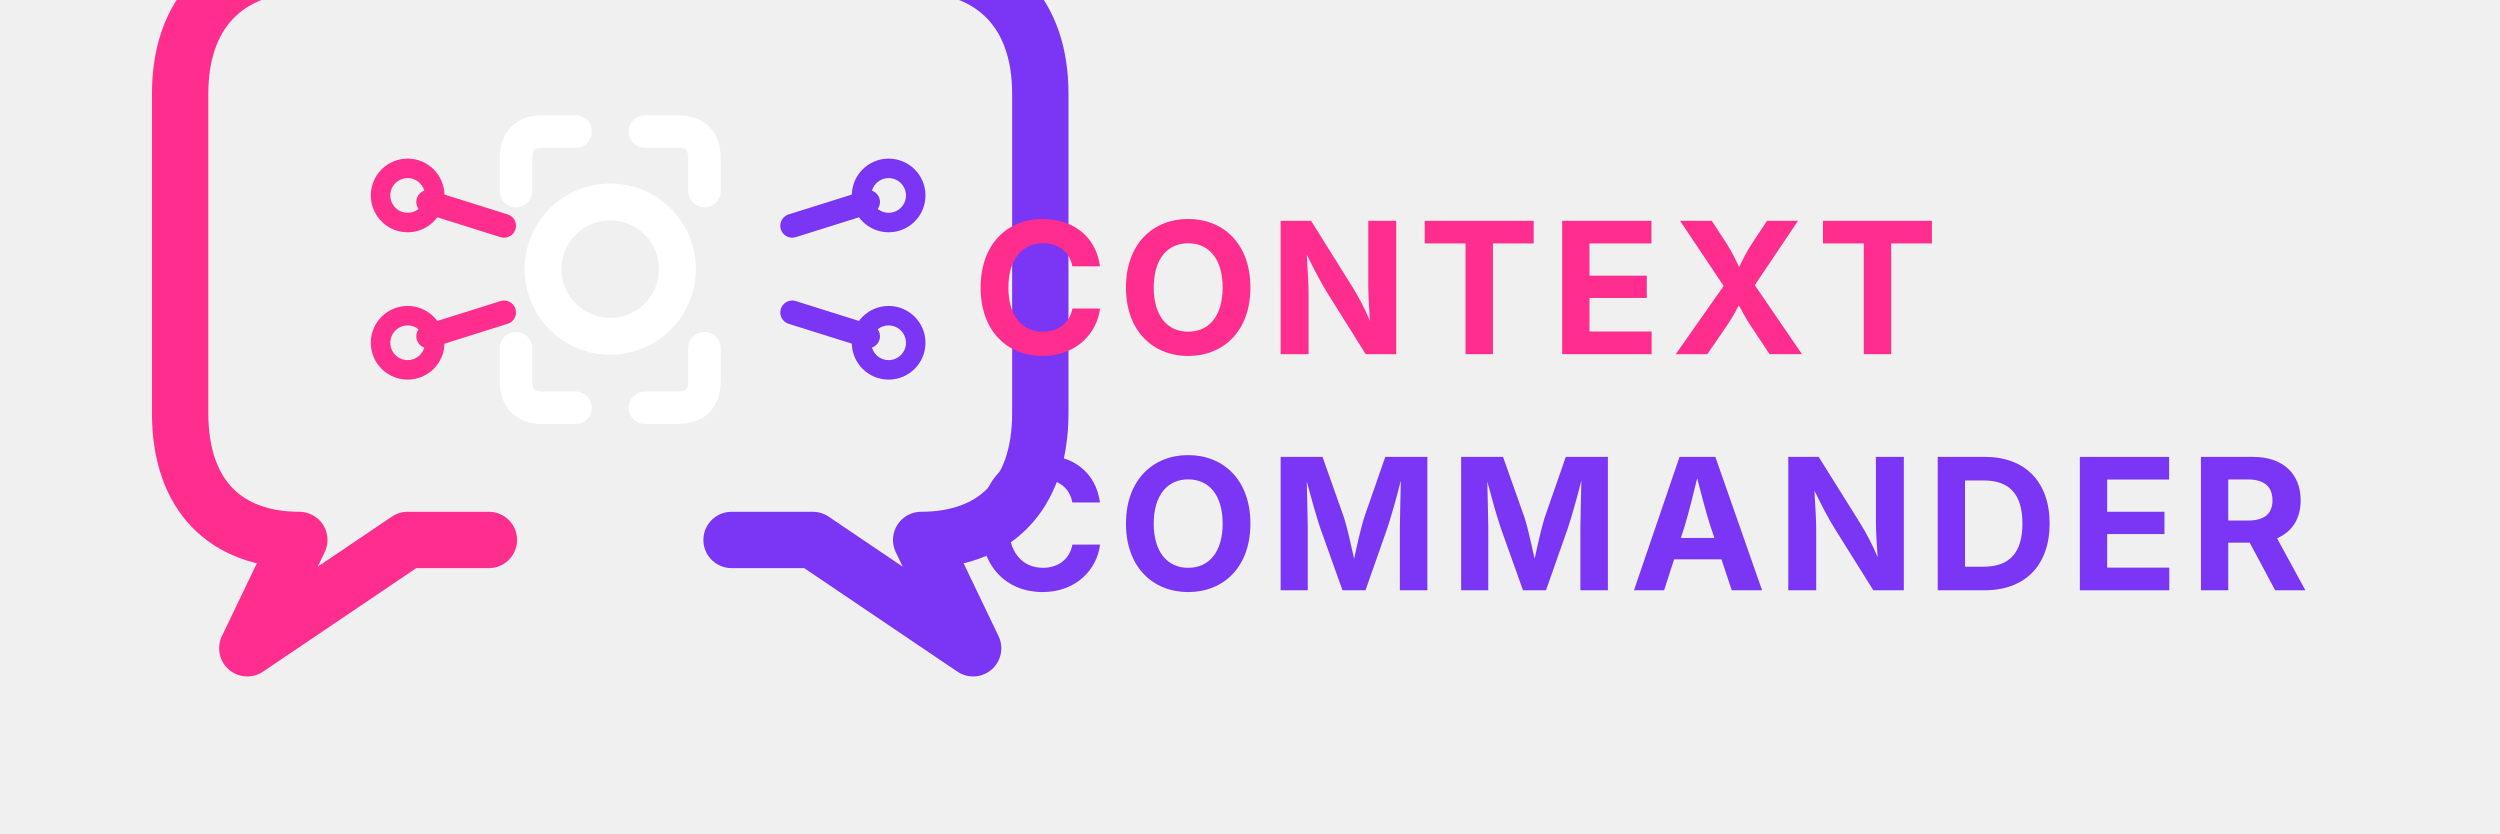
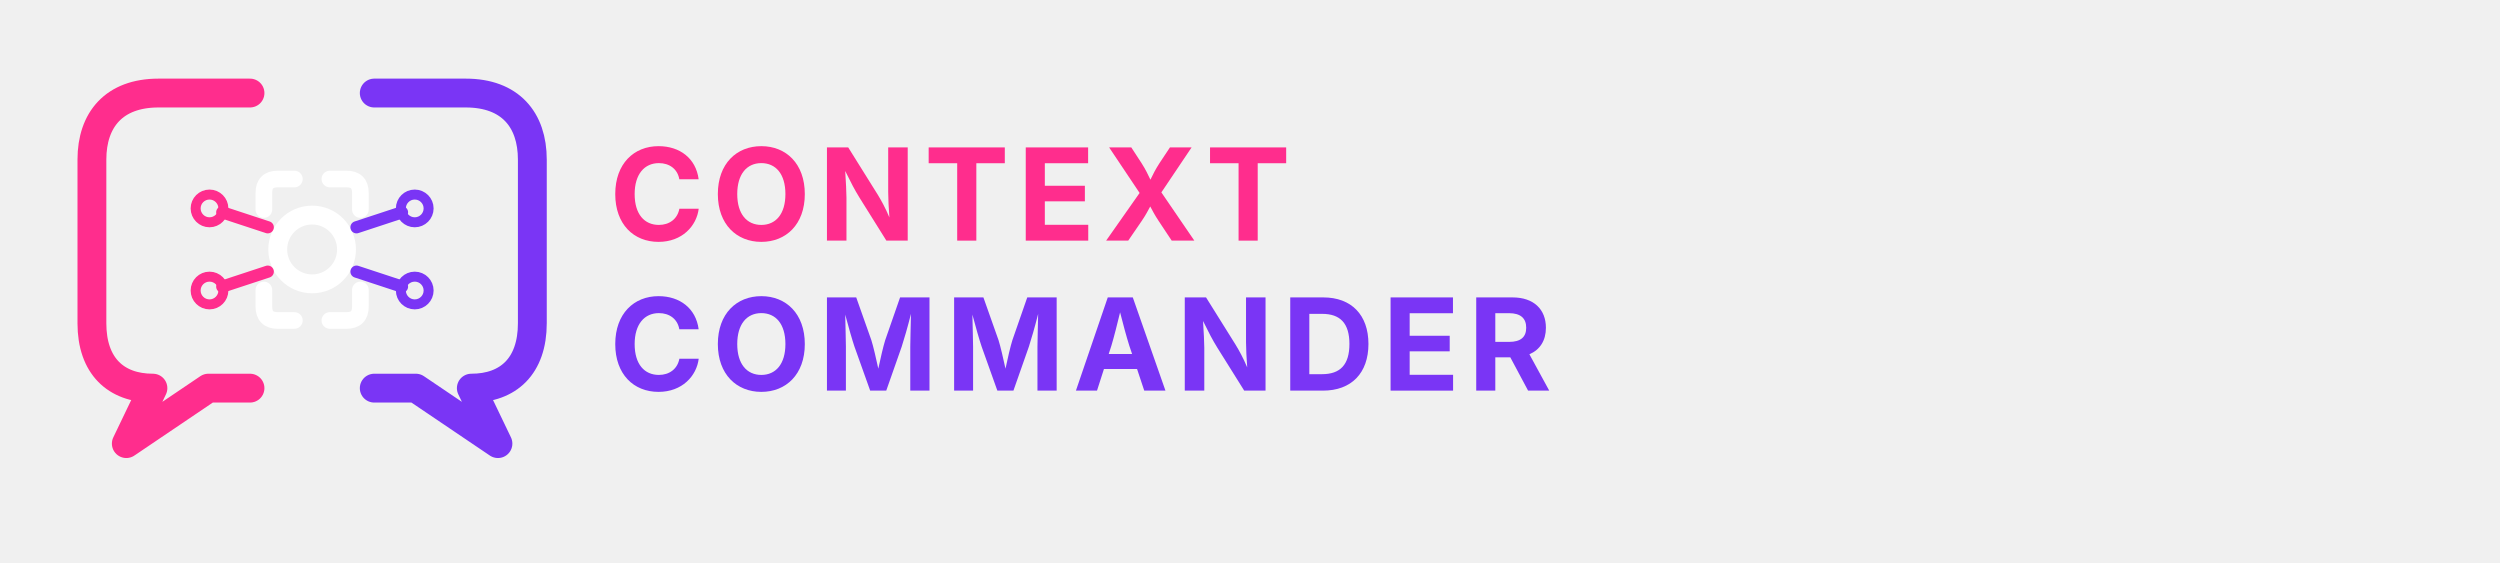
- <svg xmlns="http://www.w3.org/2000/svg" viewBox="0 0 1800 600" role="img" aria-label="Context Commander">
-   <g transform="translate(40,-190) scale(0.78)">
+ <svg xmlns="http://www.w3.org/2000/svg" viewBox="0 0 1600 360" role="img" aria-label="Context Commander">
+   <g transform="translate(18,-15) scale(0.355)">
    <path d="M 400 210 H 235              C 155 210 115 258 115 330              V 625              C 115 702 158 742 225 742              L 177 842              L 325 742              H 400" fill="none" stroke="#FF2D8D" stroke-width="52" stroke-linecap="round" stroke-linejoin="round" />
    <path d="M 624 210 H 789              C 869 210 909 258 909 330              V 625              C 909 702 866 742 799 742              L 847 842              L 699 742              H 624" fill="none" stroke="#7A35F5" stroke-width="52" stroke-linecap="round" stroke-linejoin="round" />
    <circle cx="512" cy="492" r="62" fill="none" stroke="#FFFFFF" stroke-width="34" />
    <path d="M 425 420 V 390 Q 425 365 450 365 H 480" fill="none" stroke="#FFFFFF" stroke-width="30" stroke-linecap="round" />
    <path d="M 599 420 V 390 Q 599 365 574 365 H 544" fill="none" stroke="#FFFFFF" stroke-width="30" stroke-linecap="round" />
    <path d="M 425 565 V 595 Q 425 620 450 620 H 480" fill="none" stroke="#FFFFFF" stroke-width="30" stroke-linecap="round" />
    <path d="M 599 565 V 595 Q 599 620 574 620 H 544" fill="none" stroke="#FFFFFF" stroke-width="30" stroke-linecap="round" />
-     <line x1="344" y1="430" x2="414" y2="452" stroke="#FF2D8D" stroke-width="22" stroke-linecap="round" />
-     <circle cx="325" cy="424" r="25" fill="none" stroke="#FF2D8D" stroke-width="18" />
-     <line x1="344" y1="554" x2="414" y2="532" stroke="#FF2D8D" stroke-width="22" stroke-linecap="round" />
-     <circle cx="325" cy="560" r="25" fill="none" stroke="#FF2D8D" stroke-width="18" />
-     <line x1="680" y1="452" x2="750" y2="430" stroke="#7A35F5" stroke-width="22" stroke-linecap="round" />
-     <circle cx="769" cy="424" r="25" fill="none" stroke="#7A35F5" stroke-width="18" />
-     <line x1="680" y1="532" x2="750" y2="554" stroke="#7A35F5" stroke-width="22" stroke-linecap="round" />
-     <circle cx="769" cy="560" r="25" fill="none" stroke="#7A35F5" stroke-width="18" />
+     <line x1="350" y1="425" x2="432" y2="452" stroke="#FF2D8D" stroke-width="22" stroke-linecap="round" />
+     <circle cx="327" cy="418" r="25" fill="none" stroke="#FF2D8D" stroke-width="18" />
+     <line x1="350" y1="559" x2="432" y2="532" stroke="#FF2D8D" stroke-width="22" stroke-linecap="round" />
+     <circle cx="327" cy="566" r="25" fill="none" stroke="#FF2D8D" stroke-width="18" />
+     <line x1="592" y1="452" x2="674" y2="425" stroke="#7A35F5" stroke-width="22" stroke-linecap="round" />
+     <circle cx="697" cy="418" r="25" fill="none" stroke="#7A35F5" stroke-width="18" />
+     <line x1="592" y1="532" x2="674" y2="559" stroke="#7A35F5" stroke-width="22" stroke-linecap="round" />
+     <circle cx="697" cy="566" r="25" fill="none" stroke="#7A35F5" stroke-width="18" />
  </g>
-   <path d="M786 -20C1162 -20 1394 233 1428 510H1119C1089 348 961 251 791 251C561 251 404 421 404 744C404 1060 559 1239 792 1239C962 1239 1090 1143 1118 981H1427C1383 1316 1125 1510 786 1510C393 1510 94 1231 94 744C94 260 389 -20 786 -20Z" fill="#FF2D8D" transform="translate(700.000 255.000) scale(0.064453 -0.064453)" />
-   <path d="M789 -20C1184 -20 1484 259 1484 744C1484 1231 1184 1510 789 1510C394 1510 94 1231 94 744C94 260 394 -20 789 -20ZM789 251C558 251 404 425 404 744C404 1064 558 1239 789 1239C1020 1239 1174 1065 1174 744C1174 425 1020 251 789 251Z" fill="#FF2D8D" transform="translate(804.646 255.000) scale(0.064453 -0.064453)" />
-   <path d="M135 0H447V685C447 773 438 933 427 1113C519 927 574 818 657 684L1085 0H1426V1490H1114V775C1114 677 1122 517 1133 371C1068 526 1005 639 946 736L475 1490H135Z" fill="#FF2D8D" transform="translate(913.354 255.000) scale(0.064453 -0.064453)" />
-   <path d="M75 1237H531V0H837V1237H1292V1490H75Z" fill="#FF2D8D" transform="translate(1020.965 255.000) scale(0.064453 -0.064453)" />
-   <path d="M135 0H1134V253H440V628H1080V877H440V1237H1132V1490H135Z" fill="#FF2D8D" transform="translate(1116.072 255.000) scale(0.064453 -0.064453)" />
-   <path d="M51 0H404L618 312C689 417 717 474 756 546C795 473 823 417 892 312L1099 0H1461L934 771L1417 1490H1071L905 1240C835 1133 799 1055 759 974C720 1055 685 1133 616 1240L453 1490H99L586 762Z" fill="#FF2D8D" transform="translate(1203.252 255.000) scale(0.064453 -0.064453)" />
-   <path d="M75 1237H531V0H837V1237H1292V1490H75Z" fill="#FF2D8D" transform="translate(1307.705 255.000) scale(0.064453 -0.064453)" />
-   <path d="M786 -20C1162 -20 1394 233 1428 510H1119C1089 348 961 251 791 251C561 251 404 421 404 744C404 1060 559 1239 792 1239C962 1239 1090 1143 1118 981H1427C1383 1316 1125 1510 786 1510C393 1510 94 1231 94 744C94 260 389 -20 786 -20Z" fill="#7A35F5" transform="translate(700.000 425.000) scale(0.064453 -0.064453)" />
-   <path d="M789 -20C1184 -20 1484 259 1484 744C1484 1231 1184 1510 789 1510C394 1510 94 1231 94 744C94 260 394 -20 789 -20ZM789 251C558 251 404 425 404 744C404 1064 558 1239 789 1239C1020 1239 1174 1065 1174 744C1174 425 1020 251 789 251Z" fill="#7A35F5" transform="translate(804.646 425.000) scale(0.064453 -0.064453)" />
-   <path d="M135 0H438V703C438 815 430 1034 427 1215C480 1015 540 806 575 703L826 0H1083L1330 703C1365 809 1428 1026 1478 1227C1475 1039 1467 815 1467 703V0H1774V1490H1304L1066 806C1036 711 990 512 956 351C921 513 875 712 845 806L603 1490H135Z" fill="#7A35F5" transform="translate(913.354 425.000) scale(0.064453 -0.064453)" />
-   <path d="M135 0H438V703C438 815 430 1034 427 1215C480 1015 540 806 575 703L826 0H1083L1330 703C1365 809 1428 1026 1478 1227C1475 1039 1467 815 1467 703V0H1774V1490H1304L1066 806C1036 711 990 512 956 351C921 513 875 712 845 806L603 1490H135Z" fill="#7A35F5" transform="translate(1043.330 425.000) scale(0.064453 -0.064453)" />
-   <path d="M49 0H386L497 346H1026L1141 0H1480L958 1490H558ZM573 585 616 719C661 869 705 1046 755 1251C807 1048 854 872 902 719L947 585Z" fill="#7A35F5" transform="translate(1173.307 425.000) scale(0.064453 -0.064453)" />
-   <path d="M135 0H447V685C447 773 438 933 427 1113C519 927 574 818 657 684L1085 0H1426V1490H1114V775C1114 677 1122 517 1133 371C1068 526 1005 639 946 736L475 1490H135Z" fill="#7A35F5" transform="translate(1278.855 425.000) scale(0.064453 -0.064453)" />
-   <path d="M659 0C1112 0 1385 280 1385 746C1385 1210 1112 1490 664 1490H135V0ZM440 263V1227H646C931 1227 1081 1079 1081 746C1081 411 931 263 644 263Z" fill="#7A35F5" transform="translate(1386.467 425.000) scale(0.064453 -0.064453)" />
-   <path d="M135 0H1134V253H440V628H1080V877H440V1237H1132V1490H135Z" fill="#7A35F5" transform="translate(1488.793 425.000) scale(0.064453 -0.064453)" />
-   <path d="M135 0H440V532H680L964 0H1302L985 581C1155 654 1249 801 1249 1005C1249 1298 1055 1490 716 1490H135ZM440 779V1238H659C846 1238 934 1155 934 1005C934 856 846 779 660 779Z" fill="#7A35F5" transform="translate(1575.973 425.000) scale(0.064453 -0.064453)" />
+   <path d="M786 -20C1162 -20 1394 233 1428 510H1119C1089 348 961 251 791 251C561 251 404 421 404 744C404 1060 559 1239 792 1239C962 1239 1090 1143 1118 981H1427C1383 1316 1125 1510 786 1510C393 1510 94 1231 94 744C94 260 389 -20 786 -20Z" fill="#FF2D8D" transform="translate(390.000 154.000) scale(0.040039 -0.040039)" />
+   <path d="M789 -20C1184 -20 1484 259 1484 744C1484 1231 1184 1510 789 1510C394 1510 94 1231 94 744C94 260 394 -20 789 -20ZM789 251C558 251 404 425 404 744C404 1064 558 1239 789 1239C1020 1239 1174 1065 1174 744C1174 425 1020 251 789 251Z" fill="#FF2D8D" transform="translate(455.659 154.000) scale(0.040039 -0.040039)" />
+   <path d="M135 0H447V685C447 773 438 933 427 1113C519 927 574 818 657 684L1085 0H1426V1490H1114V775C1114 677 1122 517 1133 371C1068 526 1005 639 946 736L475 1490H135Z" fill="#FF2D8D" transform="translate(523.841 154.000) scale(0.040039 -0.040039)" />
+   <path d="M75 1237H531V0H837V1237H1292V1490H75Z" fill="#FF2D8D" transform="translate(591.342 154.000) scale(0.040039 -0.040039)" />
+   <path d="M135 0H1134V253H440V628H1080V877H440V1237H1132V1490H135Z" fill="#FF2D8D" transform="translate(651.075 154.000) scale(0.040039 -0.040039)" />
+   <path d="M51 0H404L618 312C689 417 717 474 756 546C795 473 823 417 892 312L1099 0H1461L934 771L1417 1490H1071L905 1240C835 1133 799 1055 759 974C720 1055 685 1133 616 1240L453 1490H99L586 762Z" fill="#FF2D8D" transform="translate(705.884 154.000) scale(0.040039 -0.040039)" />
+   <path d="M75 1237H531V0H837V1237H1292V1490H75Z" fill="#FF2D8D" transform="translate(771.423 154.000) scale(0.040039 -0.040039)" />
+   <path d="M786 -20C1162 -20 1394 233 1428 510H1119C1089 348 961 251 791 251C561 251 404 421 404 744C404 1060 559 1239 792 1239C962 1239 1090 1143 1118 981H1427C1383 1316 1125 1510 786 1510C393 1510 94 1231 94 744C94 260 389 -20 786 -20Z" fill="#7A35F5" transform="translate(390.000 250.000) scale(0.040039 -0.040039)" />
+   <path d="M789 -20C1184 -20 1484 259 1484 744C1484 1231 1184 1510 789 1510C394 1510 94 1231 94 744C94 260 394 -20 789 -20ZM789 251C558 251 404 425 404 744C404 1064 558 1239 789 1239C1020 1239 1174 1065 1174 744C1174 425 1020 251 789 251Z" fill="#7A35F5" transform="translate(455.659 250.000) scale(0.040039 -0.040039)" />
+   <path d="M135 0H438V703C438 815 430 1034 427 1215C480 1015 540 806 575 703L826 0H1083L1330 703C1365 809 1428 1026 1478 1227C1475 1039 1467 815 1467 703V0H1774V1490H1304L1066 806C1036 711 990 512 956 351C921 513 875 712 845 806L603 1490H135Z" fill="#7A35F5" transform="translate(523.841 250.000) scale(0.040039 -0.040039)" />
+   <path d="M135 0H438V703C438 815 430 1034 427 1215C480 1015 540 806 575 703L826 0H1083L1330 703C1365 809 1428 1026 1478 1227C1475 1039 1467 815 1467 703V0H1774V1490H1304L1066 806C1036 711 990 512 956 351C921 513 875 712 845 806L603 1490H135Z" fill="#7A35F5" transform="translate(605.235 250.000) scale(0.040039 -0.040039)" />
+   <path d="M49 0H386L497 346H1026L1141 0H1480L958 1490H558ZM573 585 616 719C661 869 705 1046 755 1251C807 1048 854 872 902 719L947 585Z" fill="#7A35F5" transform="translate(686.630 250.000) scale(0.040039 -0.040039)" />
+   <path d="M135 0H447V685C447 773 438 933 427 1113C519 927 574 818 657 684L1085 0H1426V1490H1114V775C1114 677 1122 517 1133 371C1068 526 1005 639 946 736L475 1490H135Z" fill="#7A35F5" transform="translate(752.850 250.000) scale(0.040039 -0.040039)" />
+   <path d="M659 0C1112 0 1385 280 1385 746C1385 1210 1112 1490 664 1490H135V0ZM440 263V1227H646C931 1227 1081 1079 1081 746C1081 411 931 263 644 263Z" fill="#7A35F5" transform="translate(820.351 250.000) scale(0.040039 -0.040039)" />
+   <path d="M135 0H1134V253H440V628H1080V877H440V1237H1132V1490H135Z" fill="#7A35F5" transform="translate(884.568 250.000) scale(0.040039 -0.040039)" />
+   <path d="M135 0H440V532H680L964 0H1302L985 581C1155 654 1249 801 1249 1005C1249 1298 1055 1490 716 1490H135ZM440 779V1238H659C846 1238 934 1155 934 1005C934 856 846 779 660 779Z" fill="#7A35F5" transform="translate(939.377 250.000) scale(0.040039 -0.040039)" />
</svg>
